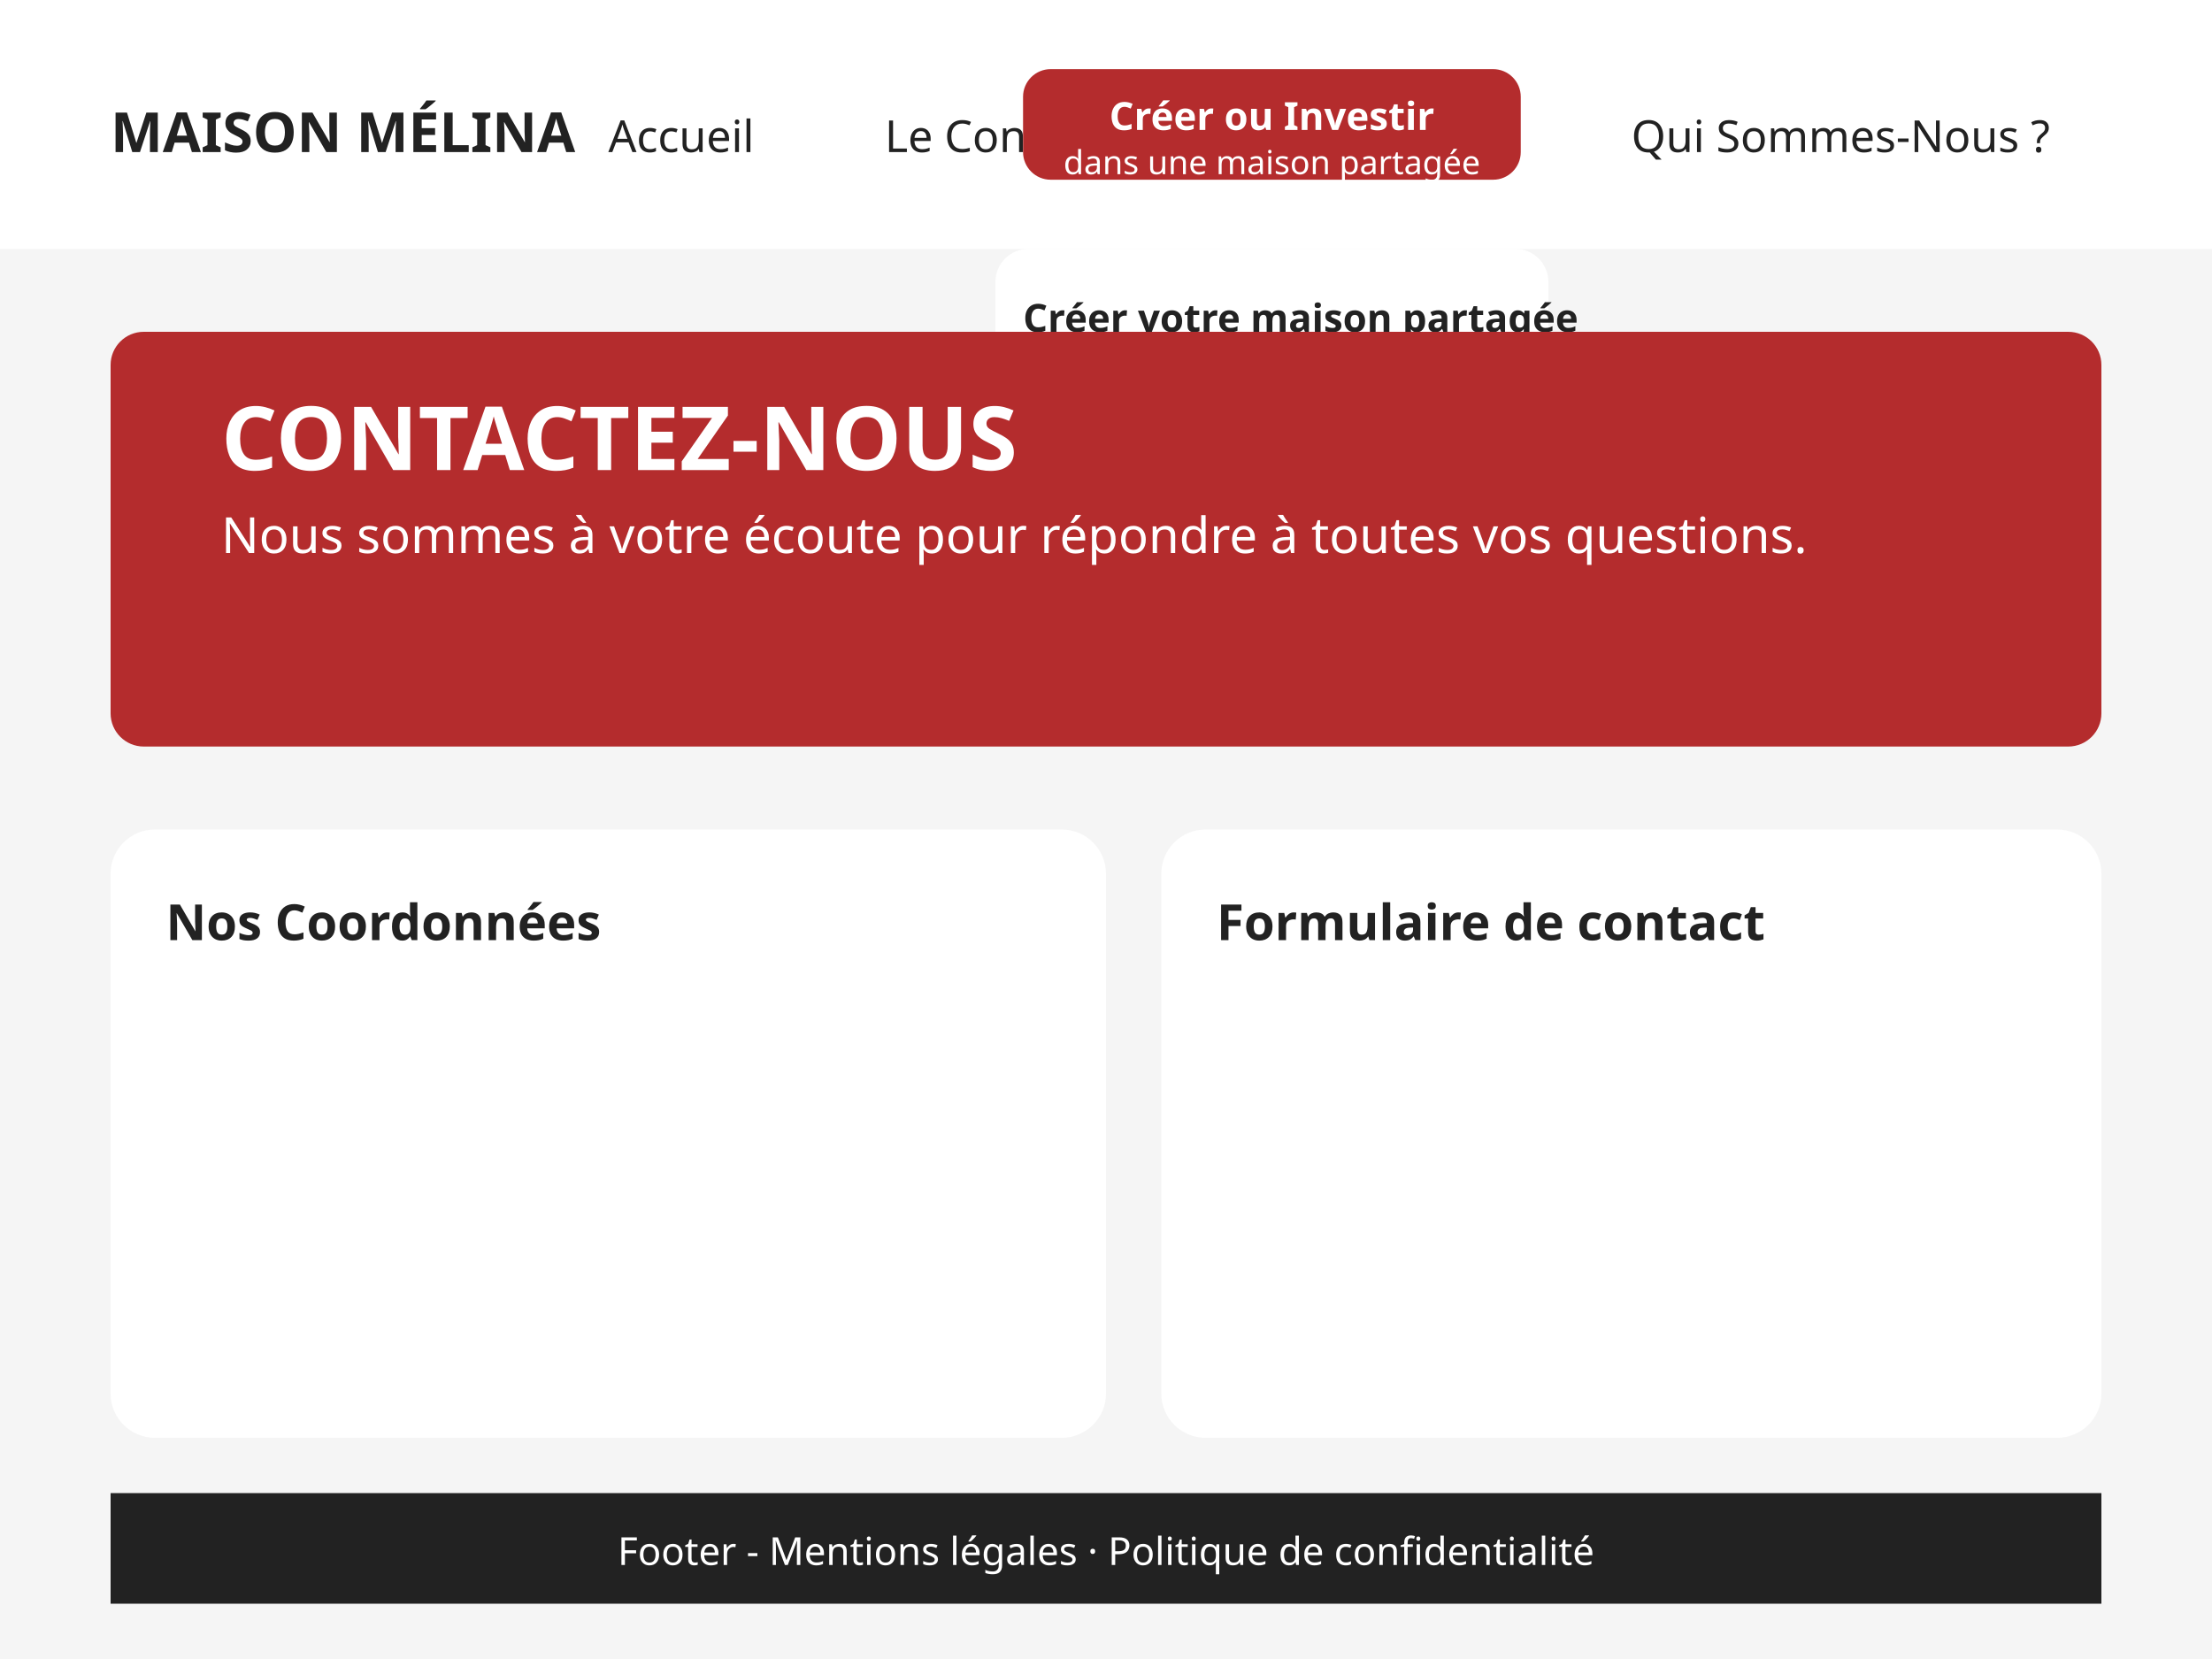
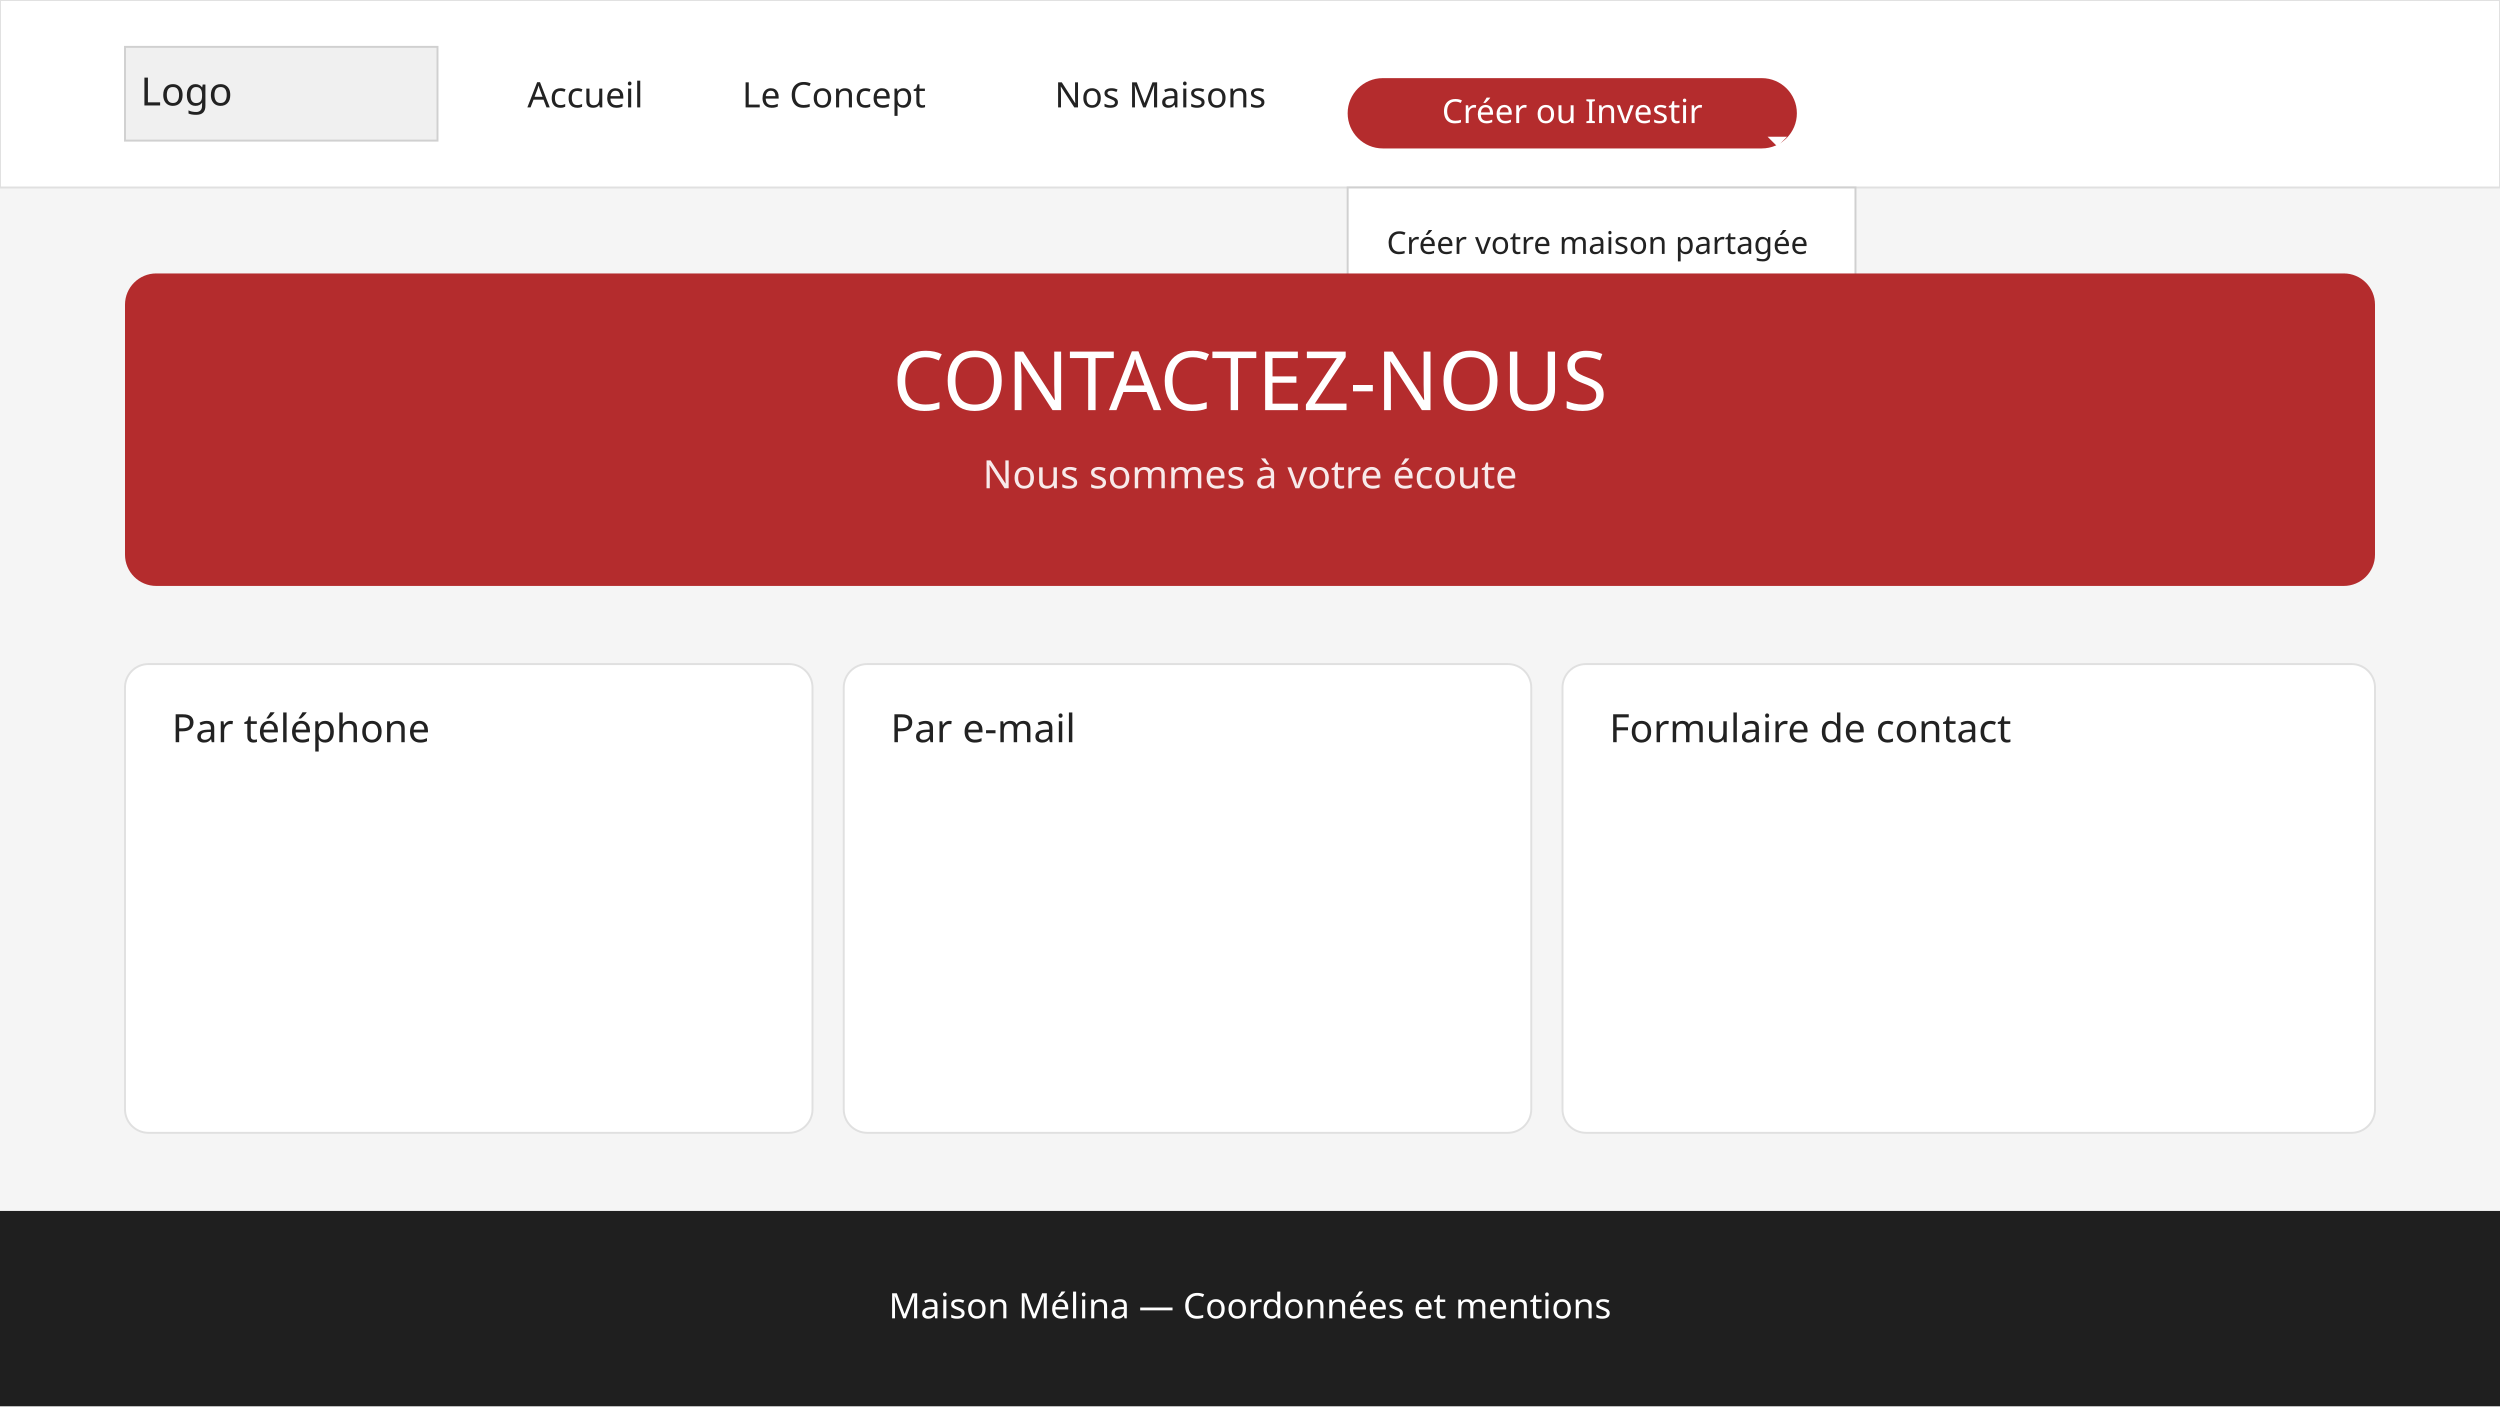
- <svg xmlns="http://www.w3.org/2000/svg" width="800" height="600" viewBox="0 0 800 600" font-family="system-ui" fill="#222">
-   <rect width="800" height="600" fill="#f5f5f5" />
-   <rect x="0" y="0" width="800" height="90" fill="#ffffff" />
-   <text x="40" y="55" font-size="20" font-weight="600">MAISON MÉLINA</text>
-   <g font-size="16">
-     <text x="220" y="55">Accueil</text>
-     <text x="320" y="55">Le Concept</text>
-     <text x="450" y="55">Nos Maisons</text>
-     <text x="590" y="55">Qui Sommes-Nous ?</text>
-   </g>
-   <rect x="370" y="25" width="180" height="40" rx="10" fill="#b42c2d" />
-   <text x="460" y="47" font-size="14" font-weight="600" text-anchor="middle" fill="#ffffff">Créer ou Investir</text>
-   <text x="460" y="63" font-size="12" text-anchor="middle" fill="#ffffff">dans une maison partagée</text>
-   <polygon points="460,72 452,88 468,88" fill="#ffffff" />
-   <rect x="360" y="90" width="200" height="110" rx="12" fill="#ffffff" />
-   <text x="370" y="120" font-size="14" font-weight="600">Créer votre maison partagée</text>
-   <text x="370" y="160" font-size="14" font-weight="600">Investissez dans la "Foncière Mélina"</text>
-   <rect x="40" y="120" width="720" height="150" rx="12" fill="#b42c2d" />
-   <text x="80" y="170" font-size="32" font-weight="700" fill="#ffffff">CONTACTEZ-NOUS</text>
-   <text x="80" y="200" font-size="18" fill="#ffffff">Nous sommes à votre écoute pour répondre à toutes vos questions.</text>
-   <rect x="40" y="300" width="360" height="220" rx="16" fill="#ffffff" />
-   <text x="60" y="340" font-size="18" font-weight="700">Nos Coordonnées</text>
-   <rect x="420" y="300" width="340" height="220" rx="16" fill="#ffffff" />
-   <text x="440" y="340" font-size="18" font-weight="700">Formulaire de contact</text>
-   <rect x="40" y="540" width="720" height="40" fill="#222222" />
-   <text x="400" y="566" font-size="14" fill="#ffffff" text-anchor="middle">Footer - Mentions légales · Politique de confidentialité</text>
+ <svg xmlns="http://www.w3.org/2000/svg" width="1280" height="720" viewBox="0 0 1280 720" style="font-family:system-ui;">
+   <rect width="1280" height="720" fill="#f5f5f5" />
+   <rect x="0" y="0" width="1280" height="96" fill="#ffffff" stroke="#e0e0e0" />
+   <rect x="64" y="24" width="160" height="48" fill="#f0f0f0" stroke="#d0d0d0" />
+   <text x="72" y="54" font-size="20" fill="#222">Logo</text>
+   <text x="270" y="55" font-size="18" fill="#222">Accueil</text>
+   <text x="380" y="55" font-size="18" fill="#222">Le Concept</text>
+   <text x="540" y="55" font-size="18" fill="#222">Nos Maisons</text>
+   <rect x="690" y="40" width="230" height="36" rx="18" fill="#b42c2d" />
+   <text x="805" y="63" font-size="17" text-anchor="middle" fill="#fff">Créer ou Investir</text>
+   <polygon points="905,70 915,70 910,75" fill="#fff" />
+   <rect x="690" y="96" width="260" height="96" fill="#ffffff" stroke="#d0d0d0" />
+   <text x="710" y="130" font-size="16" fill="#222">Créer votre maison partagée</text>
+   <text x="710" y="160" font-size="16" fill="#222">Investissez dans la Foncière</text>
+   <rect x="64" y="140" width="1152" height="160" rx="16" fill="#b42c2d" />
+   <text x="640" y="210" font-size="42" text-anchor="middle" fill="#fff">CONTACTEZ-NOUS</text>
+   <text x="640" y="250" font-size="20" text-anchor="middle" fill="#fff" opacity="0.9">Nous sommes à votre écoute</text>
+   <rect x="64" y="340" width="352" height="240" rx="12" fill="#ffffff" stroke="#e0e0e0" />
+   <text x="88" y="380" font-size="20" fill="#222">Par téléphone</text>
+   <rect x="432" y="340" width="352" height="240" rx="12" fill="#ffffff" stroke="#e0e0e0" />
+   <text x="456" y="380" font-size="20" fill="#222">Par e-mail</text>
+   <rect x="800" y="340" width="416" height="240" rx="12" fill="#ffffff" stroke="#e0e0e0" />
+   <text x="824" y="380" font-size="20" fill="#222">Formulaire de contact</text>
+   <rect x="0" y="620" width="1280" height="100" fill="#1f1f1f" />
+   <text x="640" y="675" font-size="18" text-anchor="middle" fill="#fff">Maison Mélina — Coordonnées et mentions</text>
</svg>
